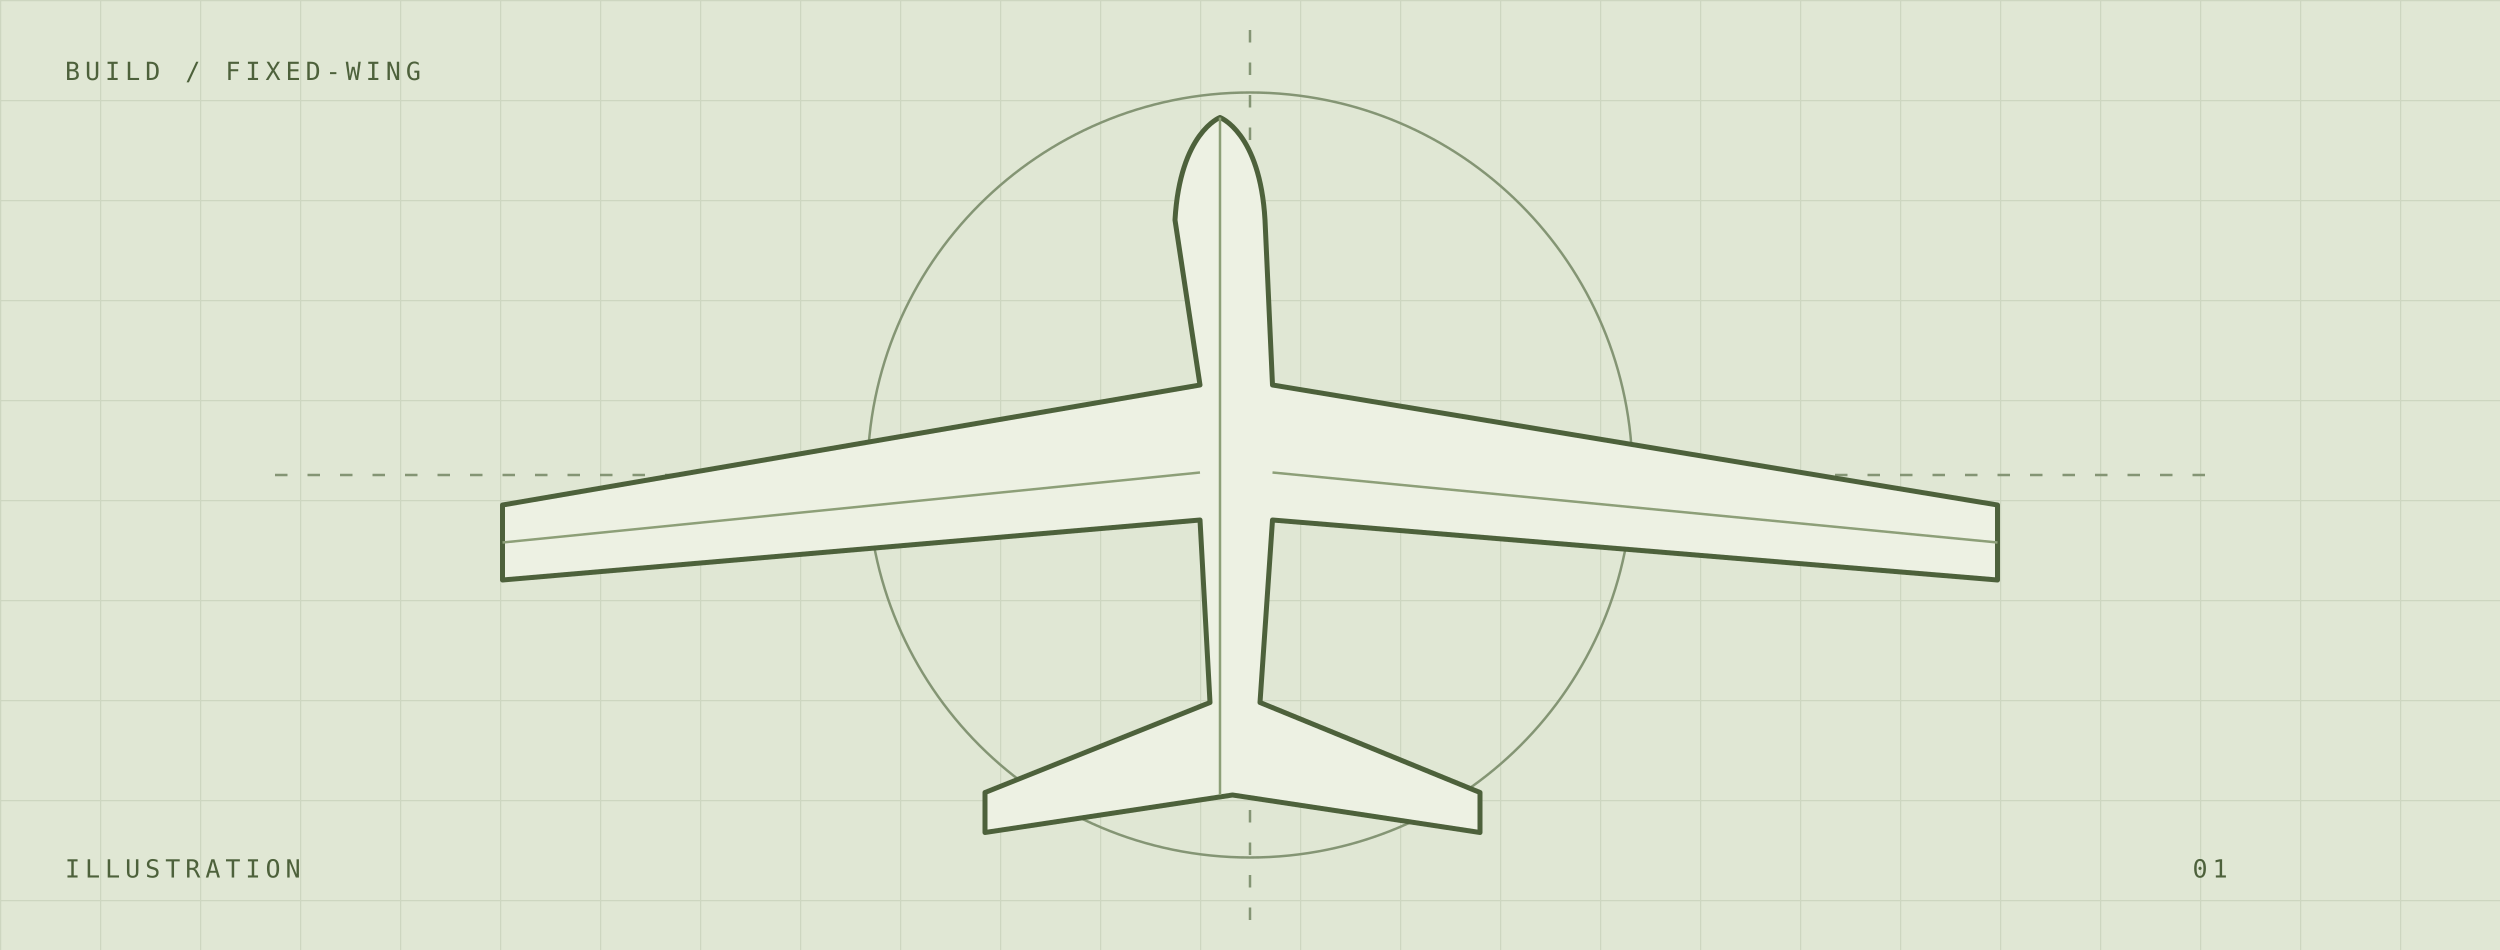
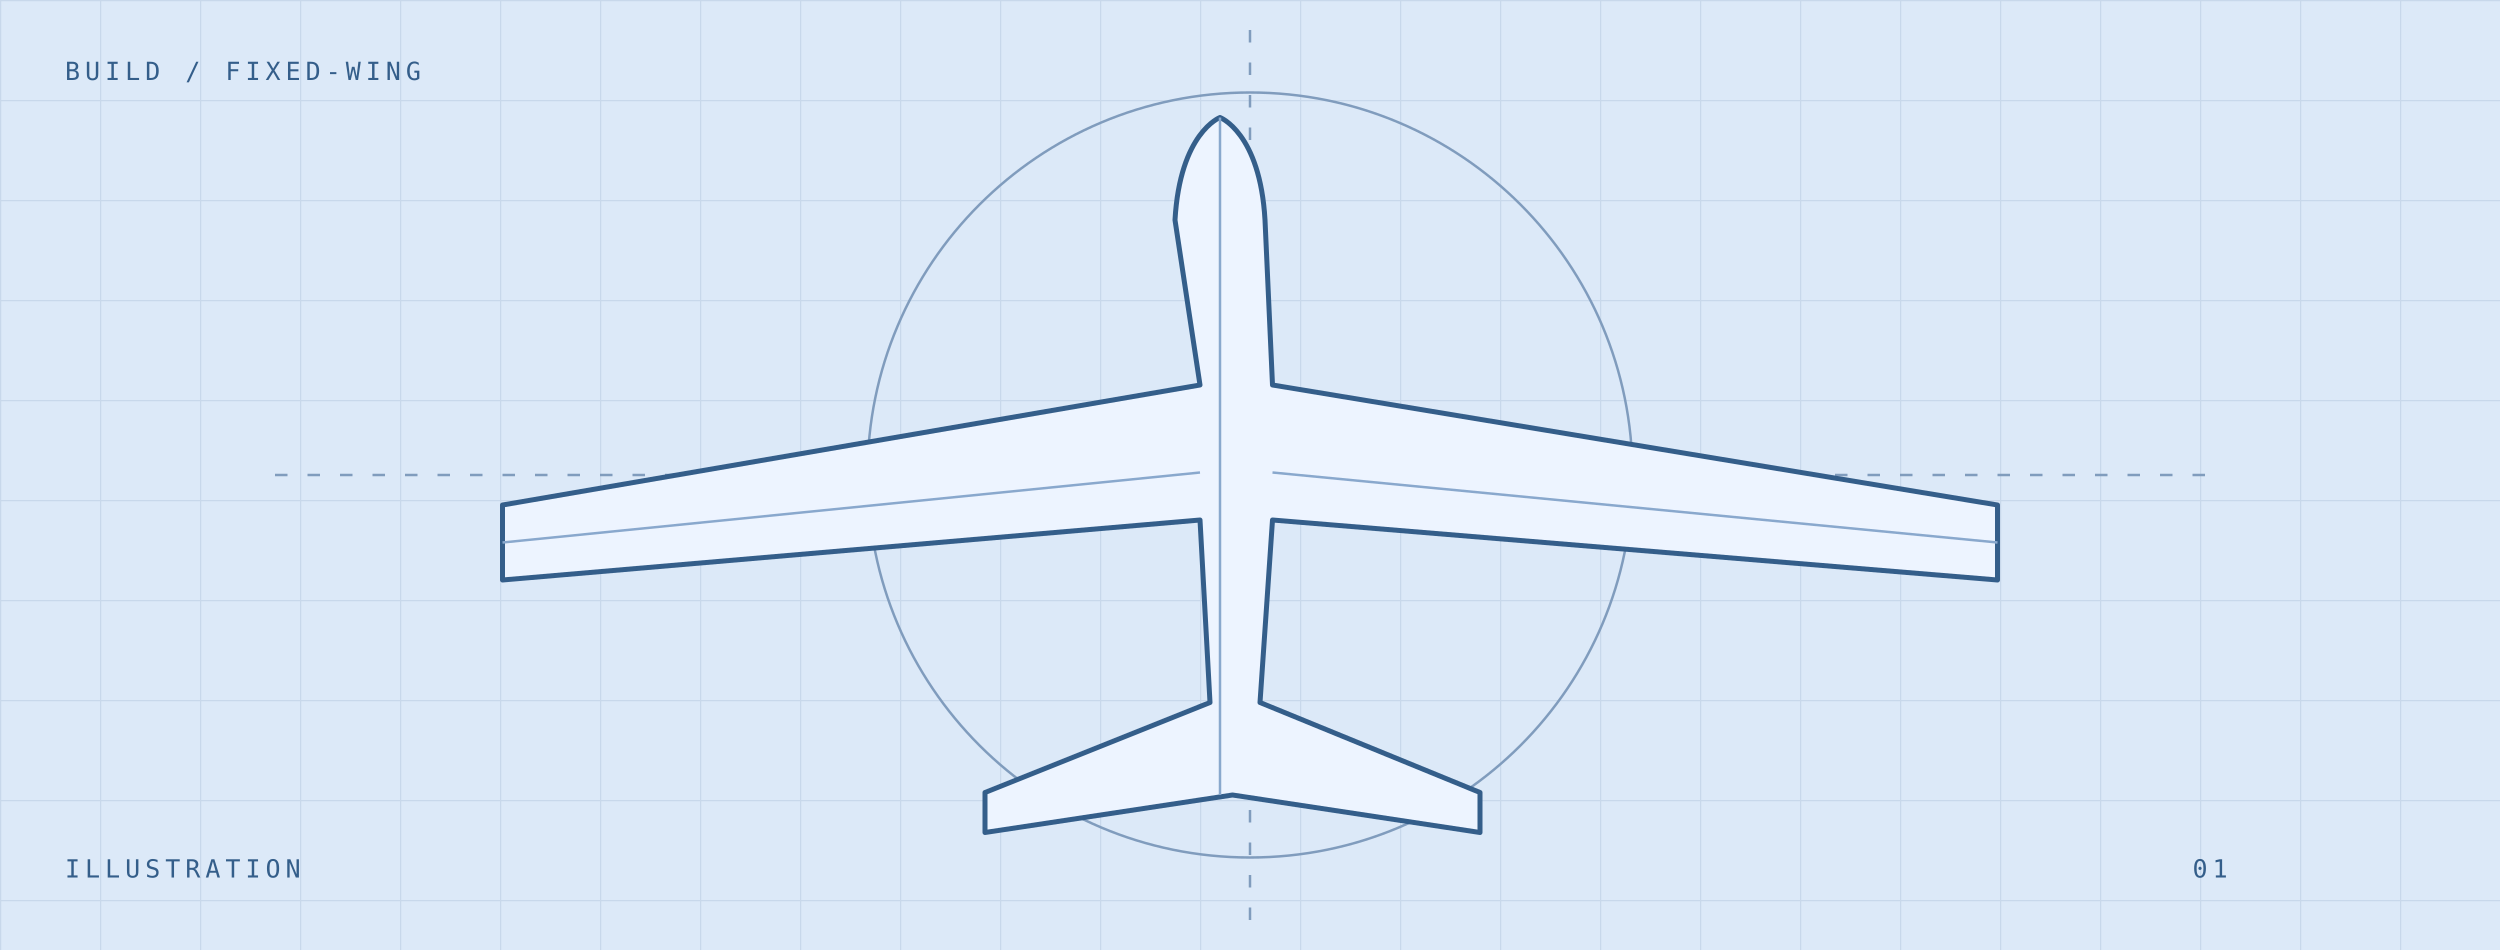
<svg xmlns="http://www.w3.org/2000/svg" viewBox="0 0 1000 380">
  <defs>
    <pattern id="grid" width="40" height="40" patternUnits="userSpaceOnUse">
-       <path d="M40 0H0v40" fill="none" stroke="#687b54" stroke-opacity=".16" />
+       <path d="M40 0H0v40" fill="none" stroke="#5e7fa7" stroke-opacity=".16" />
    </pattern>
  </defs>
-   <rect width="1000" height="380" fill="#e0e7d4" />
+   <rect width="1000" height="380" fill="#dce9f8" />
  <rect width="1000" height="380" fill="url(#grid)" />
-   <g fill="none" stroke="#849574" stroke-width="1">
+   <g fill="none" stroke="#809cbd" stroke-width="1">
    <circle cx="500" cy="190" r="153" />
    <path d="M500 12v356M110 190h780" stroke-dasharray="5 8" />
  </g>
-   <g fill="#edf1e3" stroke="#4d613b" stroke-width="2" stroke-linejoin="round">
+   <g fill="#edf4ff" stroke="#345e8a" stroke-width="2" stroke-linejoin="round">
    <path d="M480 154 201 202v30l279-24 4 73-90 36v16l99-15 99 15v-16l-88-36 5-73 290 24v-30l-290-48-3-66c-2-35-18-41-18-41s-16 6-18 41Z" />
-     <path d="M488 47v271M201 217l279-28M799 217l-290-28" fill="none" stroke="#8d9f78" stroke-width="1" />
+     <path d="M488 47v271M201 217l279-28M799 217l-290-28" fill="none" stroke="#89a8cd" stroke-width="1" />
  </g>
-   <g fill="#4d613b" font-family="monospace" font-size="10" letter-spacing="2">
+   <g fill="#345e8a" font-family="monospace" font-size="10" letter-spacing="2">
    <text x="26" y="32">BUILD / FIXED-WING</text>
    <text x="26" y="351">ILLUSTRATION</text>
    <text x="877" y="351">01</text>
  </g>
</svg>
